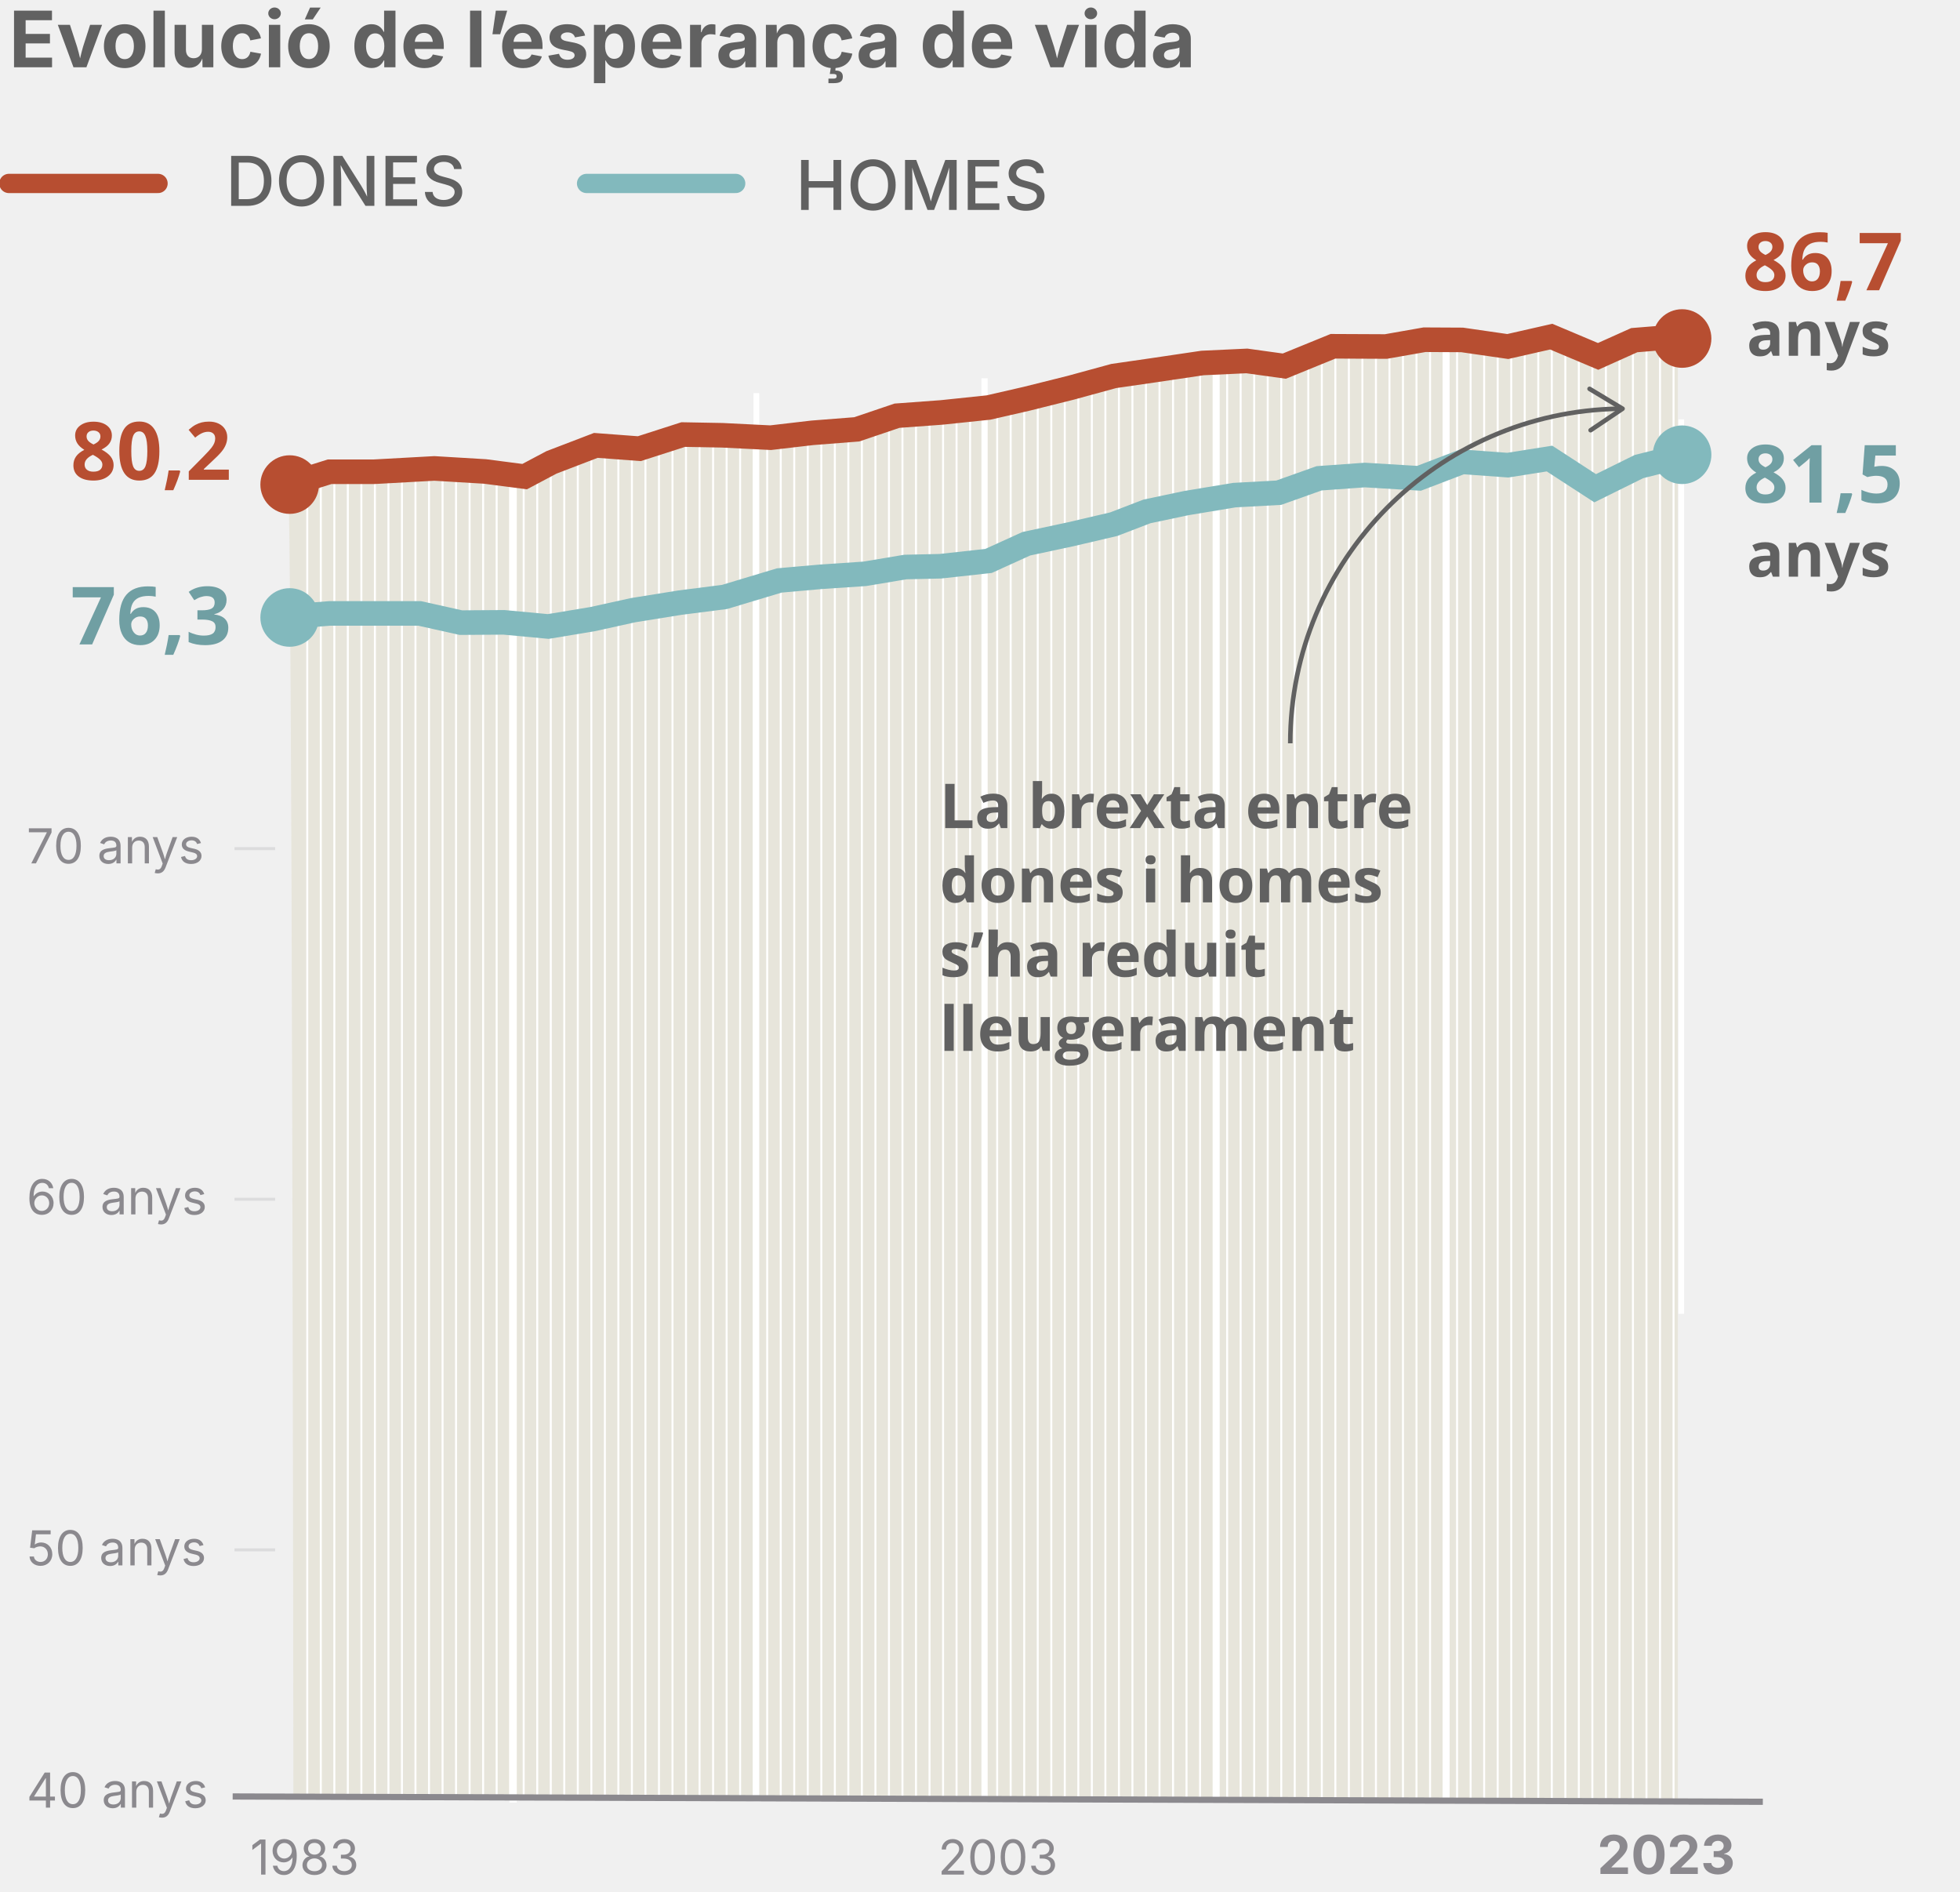
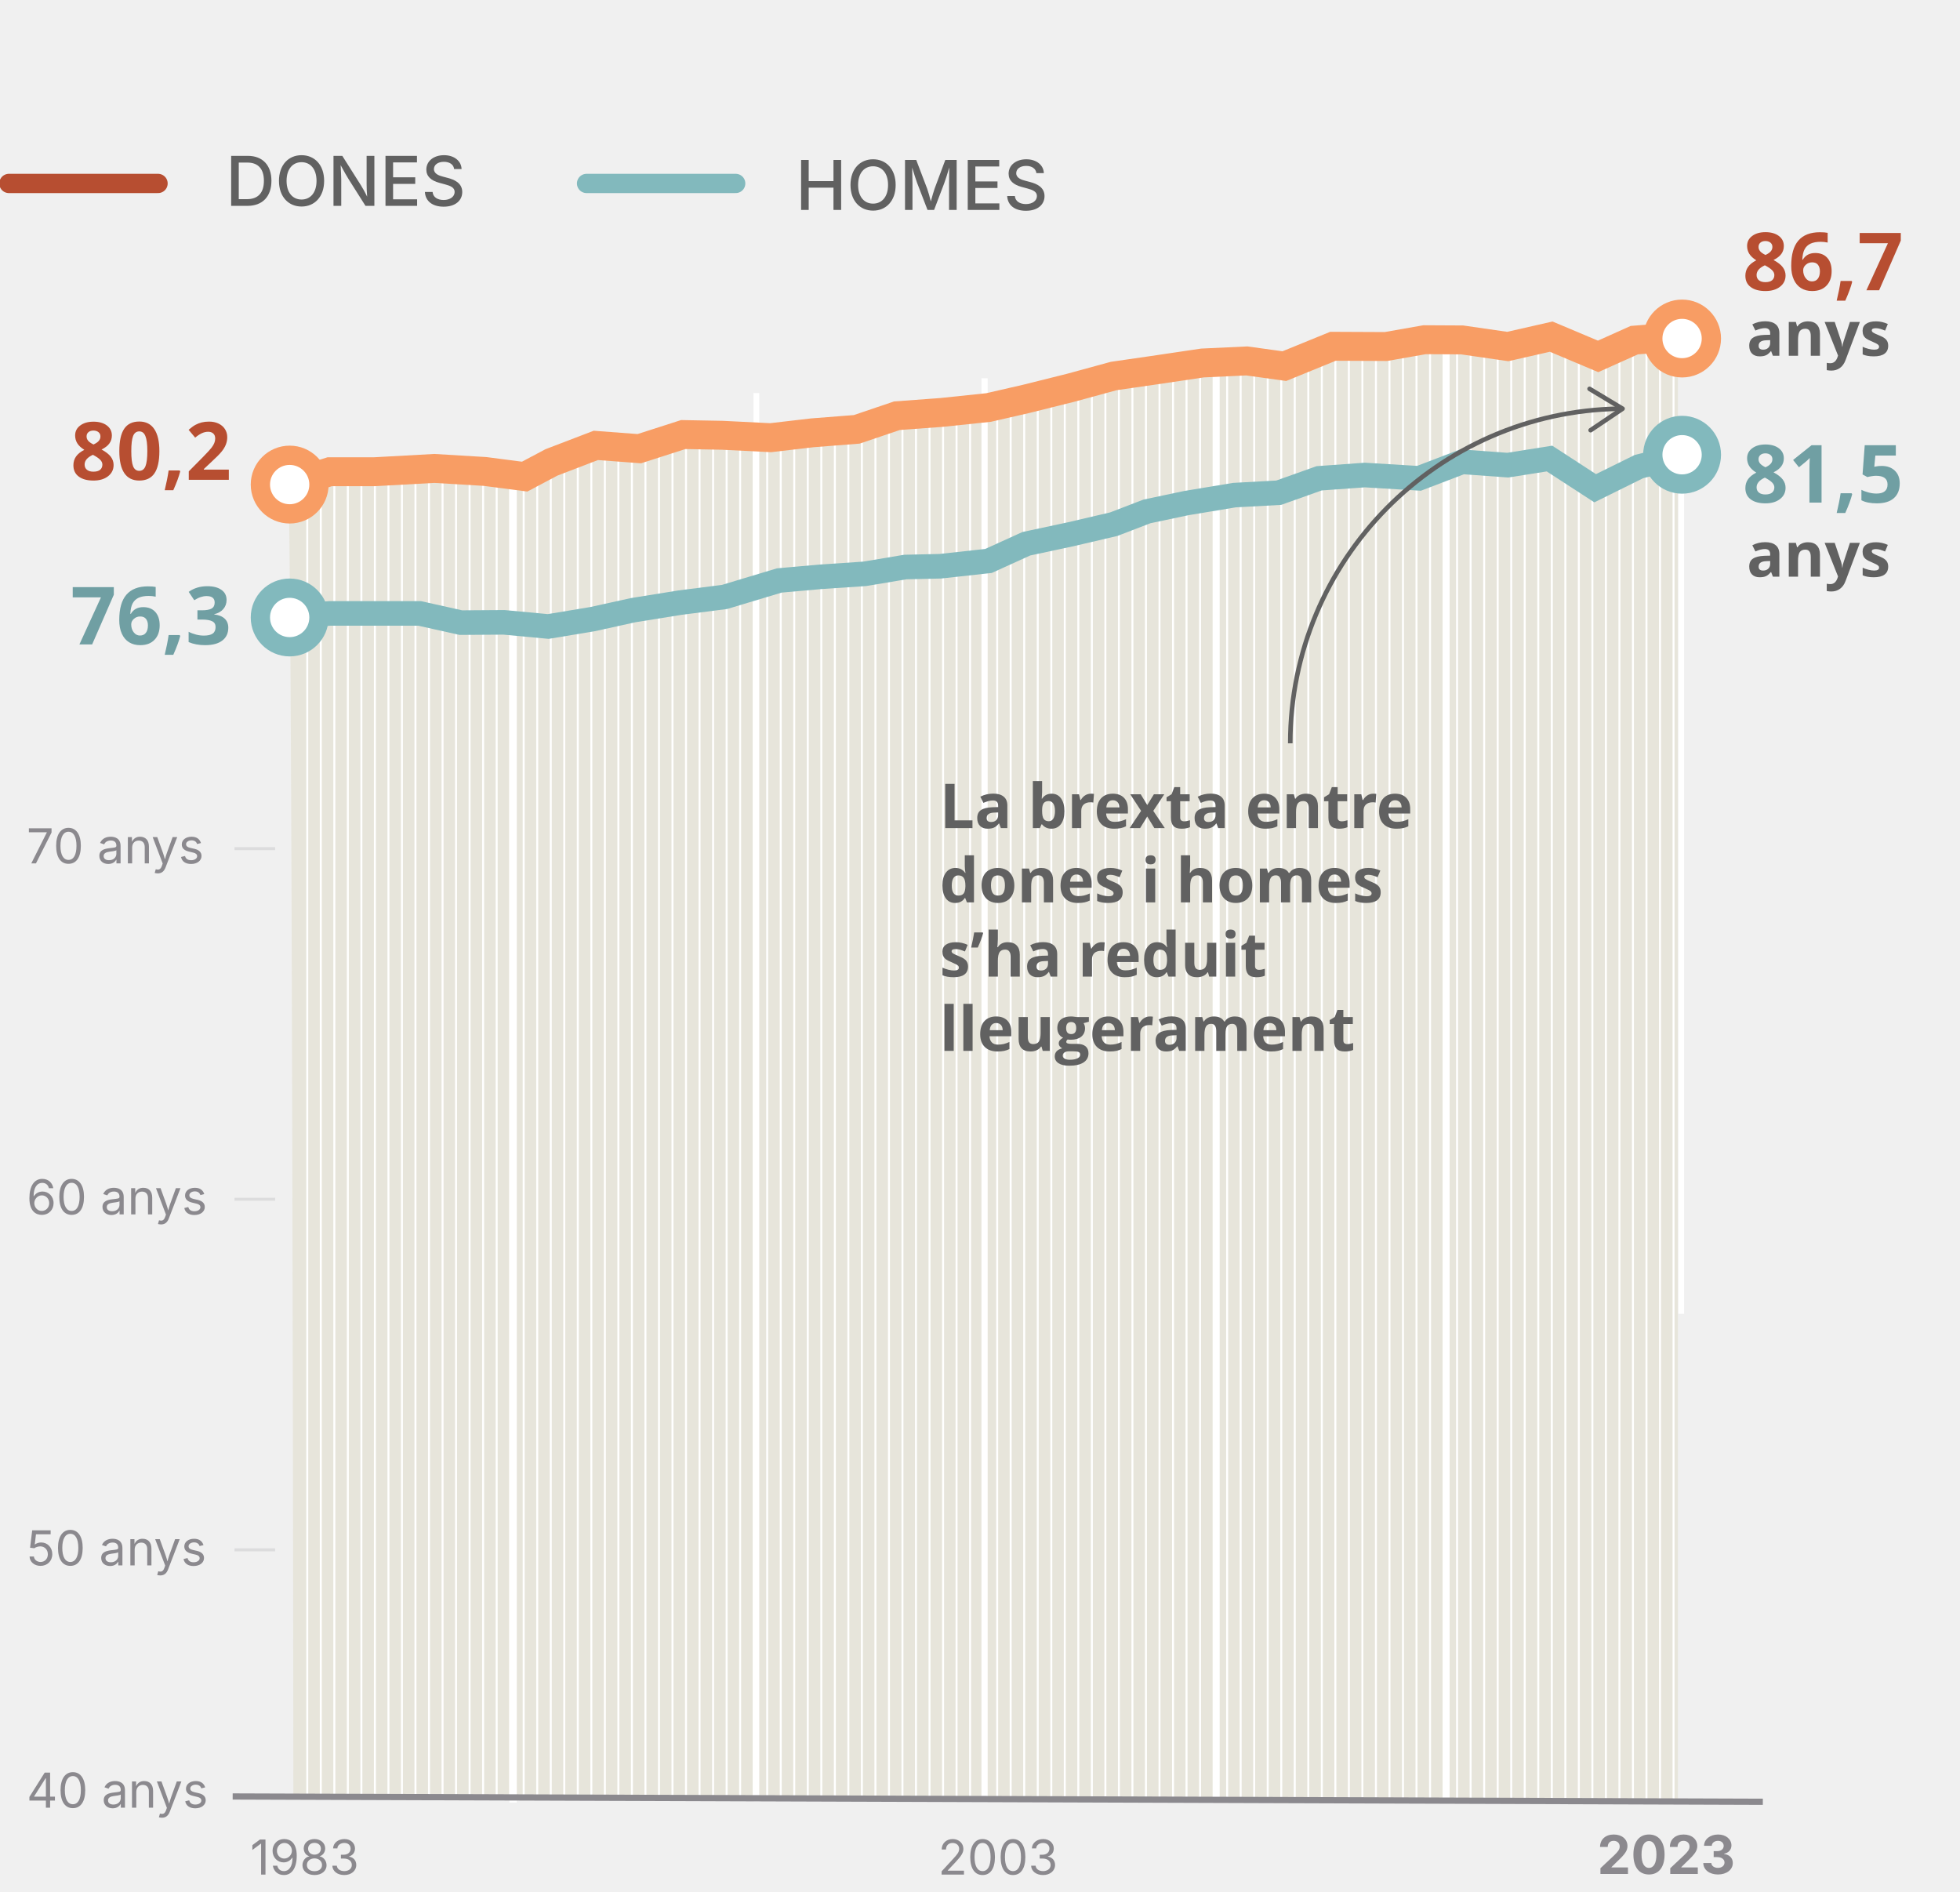
<svg xmlns="http://www.w3.org/2000/svg" id="Capa_1" data-name="Capa 1" viewBox="0 0 406.79 392.6">
  <defs>
    <style>
      .cls-1, .cls-2, .cls-3, .cls-4, .cls-5, .cls-6, .cls-7, .cls-8, .cls-9, .cls-10, .cls-11, .cls-12 {
        fill: none;
      }

-       .cls-13, .cls-14, .cls-15, .cls-16, .cls-17 {
+       .cls-13, .cls-2, .cls-3, .cls-14, .cls-4, .cls-5, .cls-6, .cls-7, .cls-8, .cls-9, .cls-10, .cls-11, .cls-12 {
+         stroke-miterlimit: 10;
+       }
+ 
+       .cls-13, .cls-2, .cls-14, .cls-8 {
+         stroke-width: 4px;
+       }
+ 
+       .cls-13, .cls-14 {
+         fill: #fff;
+       }
+ 
+       .cls-13, .cls-11 {
+         stroke: #f89d64;
+       }
+ 
+       .cls-15 {
+         fill: #b74e31;
+       }
+ 
+       .cls-15, .cls-16, .cls-17, .cls-18 {
        font-weight: 700;
      }

-       .cls-13, .cls-18 {
-         fill: #b74e31;
-       }
- 
-       .cls-13, .cls-16 {
+       .cls-15, .cls-17 {
        font-family: OpenSans-ExtraBold, 'Open Sans';
        font-size: 16.67px;
      }

-       .cls-14 {
-         font-size: 16.16px;
-       }
- 
-       .cls-14, .cls-15 {
-         font-family: Inter-Bold, Inter;
-       }
- 
-       .cls-14, .cls-19, .cls-17, .cls-20 {
-         fill: #616161;
-       }
- 
-       .cls-2, .cls-3, .cls-4, .cls-5, .cls-6, .cls-7, .cls-8, .cls-9, .cls-10, .cls-11, .cls-12 {
-         stroke-miterlimit: 10;
-       }
- 
-       .cls-2, .cls-8, .cls-9 {
+       .cls-2, .cls-14, .cls-12 {
+         stroke: #82b9bd;
+       }
+ 
+       .cls-2, .cls-8 {
        stroke-linecap: round;
-       }
- 
-       .cls-2, .cls-9 {
-         stroke-width: 4px;
-       }
- 
-       .cls-2, .cls-12 {
-         stroke: #82b9bd;
      }

      .cls-3 {
        stroke: #8b898e;
        stroke-width: 1.29px;
      }

-       .cls-15 {
+       .cls-16 {
+         font-family: Inter-Bold, Inter;
        font-size: 11.11px;
      }

-       .cls-15, .cls-21 {
+       .cls-16, .cls-19 {
        fill: #8b898e;
      }

-       .cls-21 {
+       .cls-19 {
        font-family: Inter-Regular, Inter;
        font-size: 10px;
        font-variation-settings: 'wght' 400, 'slnt' 0;
      }

-       .cls-22 {
+       .cls-20 {
        letter-spacing: 0em;
      }

      .cls-4 {
        stroke-width: 1.2px;
      }

      .cls-4, .cls-5, .cls-6, .cls-7 {
        stroke: #fff;
      }

-       .cls-16 {
+       .cls-17 {
        fill: #709fa3;
      }

      .cls-5 {
        stroke-width: .41px;
      }

-       .cls-23 {
-         fill: #82b9bd;
-       }
- 
      .cls-6 {
        stroke-width: 1.29px;
      }

      .cls-7 {
        stroke-width: 1.53px;
      }

-       .cls-8, .cls-9 {
+       .cls-8 {
        stroke: #b74e31;
      }

-       .cls-8, .cls-12 {
-         stroke-width: 5.1px;
-       }
- 
-       .cls-10 {
+       .cls-9 {
        stroke: #616161;
        stroke-width: .95px;
      }

-       .cls-19 {
+       .cls-21 {
        font-family: Inter-Medium, Inter;
        font-size: 14.27px;
        font-weight: 500;
      }

-       .cls-24 {
+       .cls-21, .cls-18, .cls-22 {
+         fill: #616161;
+       }
+ 
+       .cls-23 {
        fill: #e7e5db;
      }

-       .cls-25 {
-         letter-spacing: -.06em;
-       }
- 
-       .cls-26 {
-         letter-spacing: -.02em;
-       }
- 
-       .cls-17 {
+       .cls-18 {
        font-family: OpenSans-Bold, 'Open Sans';
        font-size: 12.84px;
      }

-       .cls-27 {
+       .cls-24 {
        letter-spacing: -.02em;
      }

-       .cls-28 {
+       .cls-25 {
        letter-spacing: -.02em;
      }

-       .cls-11 {
+       .cls-10 {
        stroke: #dcdcdd;
        stroke-width: .62px;
      }

-       .cls-29 {
-         letter-spacing: -.02em;
-       }
- 
-       .cls-30 {
+       .cls-11 {
+         stroke-width: 6px;
+       }
+ 
+       .cls-12 {
+         stroke-width: 5.1px;
+       }
+ 
+       .cls-26 {
        clip-path: url(#clippath);
      }
    </style>
    <clipPath id="clippath">
      <path class="cls-1" d="M59.75,100.63l8.66-2.74h9.21l12.52-.68,10.52.63,8.24,1.07,5.56-2.94,9.21-3.54,9.04.68,9.11-2.93,8.12.14,10.02.5,8.66-1.01,9.21-.72,8.35-2.83,9.26-.68,9.73-1.02,7.85-1.8,9.21-2.3,8.94-2.45,8.16-1.17,10.25-1.53,9.21-.43,7.79,1.08,10.1-4.11,10.98.05,8.02-1.4,7.79.04,9.48,1.37,9.02-2.05,9.73,4.1,7.51-5.47,9.03,1.37v303.43H60.89s-.23-274.12-1.13-272.66Z" />
    </clipPath>
  </defs>
  <line class="cls-4" x1="348.93" y1="272.65" x2="348.93" y2="87.02" />
-   <path class="cls-24" d="M59.75,100.63l8.66-2.74h9.21l12.52-.68,10.52.63,8.24,1.07,5.56-2.94,9.21-3.54,9.04.68,9.11-2.93,8.12.14,10.02.5,8.66-1.01,9.21-.72,8.35-2.83,9.26-.68,9.73-1.02,7.85-1.8,9.21-2.3,8.94-2.45,8.16-1.17,10.25-1.53,9.21-.43,7.79,1.08,10.1-4.11,10.98.05,8.02-1.4,7.79.04,9.48,1.37,9.02-2.05,9.73,4.1,7.51-5.47,9.03,1.37v303.43H60.89s-.23-274.12-1.13-272.66Z" />
-   <g class="cls-30">
+   <path class="cls-23" d="M59.75,100.63l8.66-2.74h9.21l12.52-.68,10.52.63,8.24,1.07,5.56-2.94,9.21-3.54,9.04.68,9.11-2.93,8.12.14,10.02.5,8.66-1.01,9.21-.72,8.35-2.83,9.26-.68,9.73-1.02,7.85-1.8,9.21-2.3,8.94-2.45,8.16-1.17,10.25-1.53,9.21-.43,7.79,1.08,10.1-4.11,10.98.05,8.02-1.4,7.79.04,9.48,1.37,9.02-2.05,9.73,4.1,7.51-5.47,9.03,1.37v303.43H60.89s-.23-274.12-1.13-272.66Z" />
+   <g class="cls-26">
    <g>
      <line class="cls-5" x1="63.77" y1="-306.02" x2="63.77" y2="380.45" />
      <line class="cls-5" x1="66.58" y1="-306.02" x2="66.58" y2="380.45" />
      <line class="cls-5" x1="69.39" y1="-306.02" x2="69.39" y2="380.45" />
      <line class="cls-5" x1="72.19" y1="-306.02" x2="72.19" y2="380.45" />
      <line class="cls-5" x1="75" y1="-306.02" x2="75" y2="380.45" />
      <line class="cls-5" x1="77.81" y1="-306.02" x2="77.81" y2="380.45" />
      <line class="cls-5" x1="80.62" y1="-306.02" x2="80.62" y2="380.45" />
      <line class="cls-5" x1="83.42" y1="-306.02" x2="83.42" y2="380.45" />
      <line class="cls-5" x1="86.23" y1="-306.02" x2="86.23" y2="380.45" />
      <line class="cls-5" x1="89.04" y1="-306.02" x2="89.04" y2="380.45" />
      <line class="cls-5" x1="91.85" y1="-306.02" x2="91.85" y2="380.45" />
      <line class="cls-5" x1="94.65" y1="-306.02" x2="94.65" y2="380.45" />
      <line class="cls-5" x1="97.46" y1="-306.02" x2="97.46" y2="380.45" />
      <line class="cls-5" x1="100.27" y1="-306.02" x2="100.27" y2="380.45" />
      <line class="cls-5" x1="103.08" y1="-306.02" x2="103.08" y2="380.45" />
      <line class="cls-5" x1="105.88" y1="-306.02" x2="105.88" y2="380.45" />
      <line class="cls-5" x1="108.69" y1="-306.02" x2="108.69" y2="380.45" />
      <line class="cls-5" x1="111.5" y1="-306.02" x2="111.5" y2="380.45" />
      <line class="cls-5" x1="114.31" y1="-306.02" x2="114.31" y2="380.45" />
      <line class="cls-5" x1="117.11" y1="-306.02" x2="117.11" y2="380.45" />
      <line class="cls-5" x1="119.92" y1="-306.02" x2="119.92" y2="380.45" />
      <line class="cls-5" x1="122.73" y1="-306.02" x2="122.73" y2="380.45" />
      <line class="cls-5" x1="125.54" y1="-306.02" x2="125.54" y2="380.45" />
      <line class="cls-5" x1="128.34" y1="-306.02" x2="128.34" y2="380.45" />
      <line class="cls-5" x1="131.15" y1="-306.02" x2="131.15" y2="380.45" />
      <line class="cls-5" x1="133.96" y1="-306.02" x2="133.96" y2="380.45" />
      <line class="cls-5" x1="136.77" y1="-306.02" x2="136.77" y2="380.45" />
      <line class="cls-5" x1="139.57" y1="-306.02" x2="139.57" y2="380.45" />
      <line class="cls-5" x1="142.38" y1="-306.02" x2="142.38" y2="380.45" />
      <line class="cls-5" x1="145.19" y1="-306.02" x2="145.19" y2="380.45" />
      <line class="cls-5" x1="148" y1="-306.02" x2="148" y2="380.45" />
      <line class="cls-5" x1="150.81" y1="-306.02" x2="150.81" y2="380.45" />
      <line class="cls-5" x1="153.61" y1="-306.02" x2="153.61" y2="380.45" />
      <line class="cls-5" x1="156.42" y1="-306.02" x2="156.42" y2="380.45" />
      <line class="cls-5" x1="159.23" y1="-306.02" x2="159.23" y2="380.45" />
      <line class="cls-5" x1="162.04" y1="-306.02" x2="162.04" y2="380.45" />
      <line class="cls-5" x1="164.84" y1="-306.02" x2="164.84" y2="380.45" />
      <line class="cls-5" x1="167.65" y1="-306.02" x2="167.65" y2="380.45" />
      <line class="cls-5" x1="170.46" y1="-306.02" x2="170.46" y2="380.45" />
      <line class="cls-5" x1="173.27" y1="-306.02" x2="173.27" y2="380.45" />
      <line class="cls-5" x1="176.07" y1="-306.02" x2="176.07" y2="380.45" />
      <line class="cls-5" x1="178.88" y1="-306.02" x2="178.88" y2="380.45" />
      <line class="cls-5" x1="181.69" y1="-306.02" x2="181.69" y2="380.45" />
      <line class="cls-5" x1="184.5" y1="-306.02" x2="184.5" y2="380.45" />
      <line class="cls-5" x1="187.3" y1="-306.02" x2="187.3" y2="380.45" />
      <line class="cls-5" x1="190.11" y1="-306.02" x2="190.11" y2="380.45" />
      <line class="cls-5" x1="192.92" y1="-306.02" x2="192.92" y2="380.45" />
      <line class="cls-5" x1="195.73" y1="-306.02" x2="195.73" y2="380.45" />
      <line class="cls-5" x1="198.53" y1="-306.02" x2="198.53" y2="380.45" />
      <line class="cls-5" x1="201.34" y1="-306.02" x2="201.34" y2="380.45" />
      <line class="cls-5" x1="204.15" y1="-306.02" x2="204.15" y2="380.45" />
      <line class="cls-5" x1="206.96" y1="-306.02" x2="206.96" y2="380.45" />
      <line class="cls-5" x1="209.76" y1="-306.02" x2="209.76" y2="380.45" />
      <line class="cls-5" x1="212.57" y1="-306.02" x2="212.57" y2="380.45" />
      <line class="cls-5" x1="215.38" y1="-306.02" x2="215.38" y2="380.45" />
      <line class="cls-5" x1="218.19" y1="-306.02" x2="218.19" y2="380.45" />
      <line class="cls-5" x1="220.99" y1="-306.02" x2="220.99" y2="380.45" />
      <line class="cls-5" x1="223.8" y1="-306.02" x2="223.8" y2="380.45" />
      <line class="cls-5" x1="226.61" y1="-306.02" x2="226.61" y2="380.45" />
      <line class="cls-5" x1="229.42" y1="-306.02" x2="229.42" y2="380.45" />
      <line class="cls-5" x1="232.23" y1="-306.02" x2="232.23" y2="380.45" />
      <line class="cls-5" x1="235.03" y1="-306.02" x2="235.03" y2="380.45" />
      <line class="cls-5" x1="237.84" y1="-306.02" x2="237.84" y2="380.45" />
      <line class="cls-5" x1="240.65" y1="-306.02" x2="240.65" y2="380.45" />
      <line class="cls-5" x1="243.46" y1="-306.02" x2="243.46" y2="380.45" />
      <line class="cls-5" x1="246.26" y1="-306.02" x2="246.26" y2="380.45" />
      <line class="cls-5" x1="249.07" y1="-306.02" x2="249.07" y2="380.45" />
      <line class="cls-5" x1="251.88" y1="-306.02" x2="251.88" y2="380.45" />
      <line class="cls-5" x1="254.69" y1="-306.02" x2="254.69" y2="380.45" />
      <line class="cls-5" x1="257.49" y1="-306.02" x2="257.49" y2="380.45" />
      <line class="cls-5" x1="260.3" y1="-306.02" x2="260.3" y2="380.45" />
      <line class="cls-5" x1="263.11" y1="-306.02" x2="263.11" y2="380.45" />
      <line class="cls-5" x1="265.92" y1="-306.02" x2="265.92" y2="380.45" />
      <line class="cls-5" x1="268.72" y1="-306.02" x2="268.72" y2="380.45" />
      <line class="cls-5" x1="271.53" y1="-306.02" x2="271.53" y2="380.45" />
      <line class="cls-5" x1="274.34" y1="-306.02" x2="274.34" y2="380.45" />
      <line class="cls-5" x1="277.15" y1="-306.02" x2="277.15" y2="380.45" />
      <line class="cls-5" x1="279.95" y1="-306.02" x2="279.95" y2="380.45" />
      <line class="cls-5" x1="282.76" y1="-306.02" x2="282.76" y2="380.45" />
      <line class="cls-5" x1="285.57" y1="-306.02" x2="285.57" y2="380.45" />
      <line class="cls-5" x1="288.38" y1="-306.02" x2="288.38" y2="380.45" />
      <line class="cls-5" x1="291.18" y1="-306.02" x2="291.18" y2="380.45" />
      <line class="cls-5" x1="293.99" y1="-306.02" x2="293.99" y2="380.45" />
      <line class="cls-5" x1="296.8" y1="-306.02" x2="296.8" y2="380.45" />
      <line class="cls-5" x1="299.61" y1="-306.02" x2="299.61" y2="380.45" />
      <line class="cls-5" x1="302.41" y1="-306.02" x2="302.41" y2="380.45" />
      <line class="cls-5" x1="305.22" y1="-306.02" x2="305.22" y2="380.45" />
      <line class="cls-5" x1="308.03" y1="-306.02" x2="308.03" y2="380.45" />
      <line class="cls-5" x1="310.84" y1="-306.02" x2="310.84" y2="380.45" />
      <line class="cls-5" x1="313.65" y1="-306.02" x2="313.65" y2="380.45" />
      <line class="cls-5" x1="316.45" y1="-306.02" x2="316.45" y2="380.45" />
      <line class="cls-5" x1="319.26" y1="-306.02" x2="319.26" y2="380.45" />
      <line class="cls-5" x1="322.07" y1="-306.02" x2="322.07" y2="380.45" />
      <line class="cls-5" x1="324.88" y1="-306.02" x2="324.88" y2="380.45" />
      <line class="cls-5" x1="327.68" y1="-306.02" x2="327.68" y2="380.45" />
      <line class="cls-5" x1="330.49" y1="-306.02" x2="330.49" y2="380.45" />
      <line class="cls-5" x1="333.3" y1="-306.02" x2="333.3" y2="380.45" />
      <line class="cls-5" x1="336.11" y1="-306.02" x2="336.11" y2="380.45" />
      <line class="cls-5" x1="338.91" y1="-306.02" x2="338.91" y2="380.45" />
      <line class="cls-5" x1="341.72" y1="-306.02" x2="341.72" y2="380.45" />
      <line class="cls-5" x1="344.53" y1="-306.02" x2="344.53" y2="380.45" />
      <line class="cls-5" x1="347.34" y1="-306.02" x2="347.34" y2="380.45" />
    </g>
  </g>
-   <text class="cls-14" transform="translate(1.85 13.96)">
-     <tspan x="0" y="0">E</tspan>
-     <tspan class="cls-26" x="9.9" y="0">v</tspan>
-     <tspan x="19.08" y="0">olució de l</tspan>
-     <tspan class="cls-25" x="99.06" y="0">’</tspan>
-     <tspan x="101.73" y="0">espe</tspan>
-     <tspan class="cls-29" x="140.35" y="0">r</tspan>
-     <tspan x="146.71" y="0">ança de vida</tspan>
-   </text>
  <line class="cls-4" x1="300.26" y1="373.81" x2="300.26" y2="69.55" />
  <line class="cls-4" x1="252.54" y1="373.81" x2="252.54" y2="73.75" />
  <line class="cls-6" x1="204.34" y1="373.81" x2="204.34" y2="78.5" />
  <line class="cls-4" x1="156.98" y1="373.81" x2="156.98" y2="81.58" />
  <line class="cls-7" x1="106.49" y1="374.07" x2="106.49" y2="98.38" />
-   <text class="cls-21" transform="translate(51.91 389.02)">
+   <text class="cls-19" transform="translate(51.91 389.02)">
    <tspan x="0" y="0">1983</tspan>
  </text>
-   <text class="cls-21" transform="translate(194.68 389.02)">
+   <text class="cls-19" transform="translate(194.68 389.02)">
    <tspan x="0" y="0">2003</tspan>
  </text>
-   <text class="cls-15" transform="translate(331.49 388.89)">
+   <text class="cls-16" transform="translate(331.49 388.89)">
    <tspan x="0" y="0">2023</tspan>
  </text>
-   <text class="cls-21" transform="translate(5.51 179.17)">
-     <tspan class="cls-28" x="0" y="0">7</tspan>
+   <text class="cls-19" transform="translate(5.51 179.17)">
+     <tspan class="cls-25" x="0" y="0">7</tspan>
    <tspan x="5.55" y="0">0 a</tspan>
-     <tspan class="cls-27" x="20.26" y="0">n</tspan>
-     <tspan class="cls-22" x="25.91" y="0">ys</tspan>
-   </text>
-   <text class="cls-21" transform="translate(5.51 252.02)">
+     <tspan class="cls-24" x="20.26" y="0">n</tspan>
+     <tspan class="cls-20" x="25.91" y="0">ys</tspan>
+   </text>
+   <text class="cls-19" transform="translate(5.51 252.02)">
    <tspan x="0" y="0">60 a</tspan>
-     <tspan class="cls-27" x="20.94" y="0">n</tspan>
+     <tspan class="cls-24" x="20.94" y="0">n</tspan>
    <tspan x="26.59" y="0">ys</tspan>
  </text>
-   <text class="cls-21" transform="translate(5.51 324.86)">
+   <text class="cls-19" transform="translate(5.51 324.86)">
    <tspan x="0" y="0">50 a</tspan>
-     <tspan class="cls-27" x="20.78" y="0">n</tspan>
+     <tspan class="cls-24" x="20.78" y="0">n</tspan>
    <tspan x="26.43" y="0">ys</tspan>
  </text>
-   <text class="cls-13" transform="translate(361.65 60.24)">
+   <text class="cls-15" transform="translate(361.65 60.24)">
    <tspan x="0" y="0">86,7</tspan>
  </text>
-   <text class="cls-16" transform="translate(361.65 104.3)">
+   <text class="cls-17" transform="translate(361.65 104.3)">
    <tspan x="0" y="0">81,5</tspan>
  </text>
-   <text class="cls-13" transform="translate(14.64 99.57)">
+   <text class="cls-15" transform="translate(14.64 99.57)">
    <tspan x="0" y="0">80,2</tspan>
  </text>
-   <text class="cls-16" transform="translate(14.64 133.73)">
+   <text class="cls-17" transform="translate(14.64 133.73)">
    <tspan x="0" y="0">76,3</tspan>
  </text>
-   <text class="cls-21" transform="translate(5.51 375.13)">
+   <text class="cls-19" transform="translate(5.51 375.14)">
    <tspan x="0" y="0">40 a</tspan>
-     <tspan class="cls-27" x="21.12" y="0">n</tspan>
+     <tspan class="cls-24" x="21.12" y="0">n</tspan>
    <tspan x="26.78" y="0">ys</tspan>
  </text>
  <line class="cls-3" x1="48.29" y1="372.81" x2="365.87" y2="373.91" />
-   <line class="cls-11" x1="48.67" y1="176.11" x2="57.11" y2="176.11" />
-   <line class="cls-11" x1="48.67" y1="321.63" x2="57.11" y2="321.63" />
-   <line class="cls-11" x1="48.67" y1="248.87" x2="57.11" y2="248.87" />
+   <line class="cls-10" x1="48.67" y1="176.11" x2="57.11" y2="176.11" />
+   <line class="cls-10" x1="48.67" y1="321.63" x2="57.11" y2="321.63" />
+   <line class="cls-10" x1="48.67" y1="248.87" x2="57.11" y2="248.87" />
  <g>
-     <text class="cls-19" transform="translate(165.11 43.57)">
+     <text class="cls-21" transform="translate(165.11 43.57)">
      <tspan x="0" y="0">HOMES</tspan>
    </text>
-     <text class="cls-19" transform="translate(46.82 42.72)">
+     <text class="cls-21" transform="translate(46.82 42.72)">
      <tspan x="0" y="0">DONES</tspan>
    </text>
  </g>
-   <circle class="cls-18" cx="349.11" cy="70.25" r="6.08" />
-   <circle class="cls-18" cx="60.12" cy="100.56" r="6.08" />
-   <circle class="cls-23" cx="349.11" cy="94.37" r="6.08" />
-   <circle class="cls-23" cx="60.12" cy="128.14" r="6.08" />
-   <polyline class="cls-8" points="348.22 69.86 339.19 70.59 331.68 73.96 321.95 69.86 312.93 71.91 303.45 70.54 295.66 70.5 287.64 71.91 276.66 71.86 266.56 75.98 258.77 74.9 249.57 75.33 239.31 76.85 231.15 78.03 222.22 80.47 213.01 82.77 205.16 84.57 195.43 85.59 186.16 86.27 177.81 89.1 168.6 89.82 159.94 90.83 149.92 90.33 141.8 90.18 132.69 93.11 123.66 92.43 114.45 95.96 108.89 98.91 100.66 97.84 90.14 97.21 77.62 97.9 68.42 97.9 59.75 100.63" />
+   <polyline class="cls-11" points="348.22 69.86 339.19 70.59 331.68 73.96 321.95 69.86 312.93 71.91 303.45 70.54 295.66 70.5 287.64 71.91 276.66 71.86 266.56 75.98 258.77 74.9 249.57 75.33 239.31 76.85 231.15 78.03 222.22 80.47 213.01 82.77 205.16 84.57 195.43 85.59 186.16 86.27 177.81 89.1 168.6 89.82 159.94 90.83 149.92 90.33 141.8 90.18 132.69 93.11 123.66 92.43 114.45 95.96 108.89 98.91 100.66 97.84 90.14 97.21 77.62 97.9 68.42 97.9 59.75 100.63" />
  <polyline class="cls-12" points="349.3 94.53 340.17 96.82 331.07 101.32 321.59 95.16 312.93 96.53 303.45 95.84 294.51 99.26 283.26 98.58 273.78 99.26 265.39 102.25 256.18 102.75 246.18 104.41 238.04 106.13 231.15 108.78 222.22 110.87 213.01 112.84 205.16 116.41 195.14 117.51 187.9 117.67 179.5 119.08 170.3 119.7 161.74 120.46 150.38 123.88 141.14 125.06 131.43 126.62 122.99 128.48 113.79 130.01 104.58 129.15 95.65 129.21 87.1 127.3 77.62 127.3 68.42 127.3 59.75 127.99" />
-   <text class="cls-17" transform="translate(362.5 73.83)">
+   <text class="cls-18" transform="translate(362.5 73.83)">
    <tspan x="0" y="0">anys</tspan>
  </text>
-   <text class="cls-17" transform="translate(362.5 119.67)">
+   <text class="cls-18" transform="translate(362.5 119.67)">
    <tspan x="0" y="0">anys</tspan>
  </text>
-   <text class="cls-17" transform="translate(195.02 171.85)">
+   <text class="cls-18" transform="translate(195.02 171.85)">
    <tspan x="0" y="0">La brexta entre</tspan>
    <tspan x="0" y="15.41">dones i homes</tspan>
    <tspan x="0" y="30.82">s’ha reduit</tspan>
    <tspan x="0" y="46.23">lleugerament</tspan>
  </text>
-   <line class="cls-9" x1="1.85" y1="38.07" x2="32.8" y2="38.07" />
+   <line class="cls-8" x1="1.85" y1="38.07" x2="32.8" y2="38.07" />
  <line class="cls-2" x1="121.74" y1="38.07" x2="152.69" y2="38.07" />
  <g>
-     <path class="cls-10" d="M267.79,154.25c0-37.97,30.47-68.82,68.3-69.43" />
-     <path class="cls-20" d="M329.73,89.55c-.15-.22-.09-.51.13-.66l6.01-4.05-6.21-3.74c-.22-.14-.3-.43-.16-.65.14-.22.43-.3.65-.16l6.85,4.12c.14.08.23.23.23.39s-.08.31-.21.41l-6.63,4.46c-.08.05-.17.08-.25.08-.16,0-.31-.07-.41-.21Z" />
+     <path class="cls-9" d="M267.79,154.25c0-37.97,30.47-68.82,68.3-69.43" />
+     <path class="cls-22" d="M329.73,89.55c-.15-.22-.09-.51.13-.66l6.01-4.05-6.21-3.74c-.22-.14-.3-.43-.16-.65.14-.22.43-.3.65-.16l6.85,4.12c.14.08.23.23.23.39s-.08.31-.21.41l-6.63,4.46c-.08.05-.17.08-.25.08-.16,0-.31-.07-.41-.21Z" />
  </g>
+   <circle class="cls-13" cx="349.11" cy="70.25" r="6.08" />
+   <circle class="cls-13" cx="60.12" cy="100.56" r="6.08" />
+   <circle class="cls-14" cx="349.11" cy="94.37" r="6.08" />
+   <circle class="cls-14" cx="60.12" cy="128.14" r="6.08" />
</svg>
